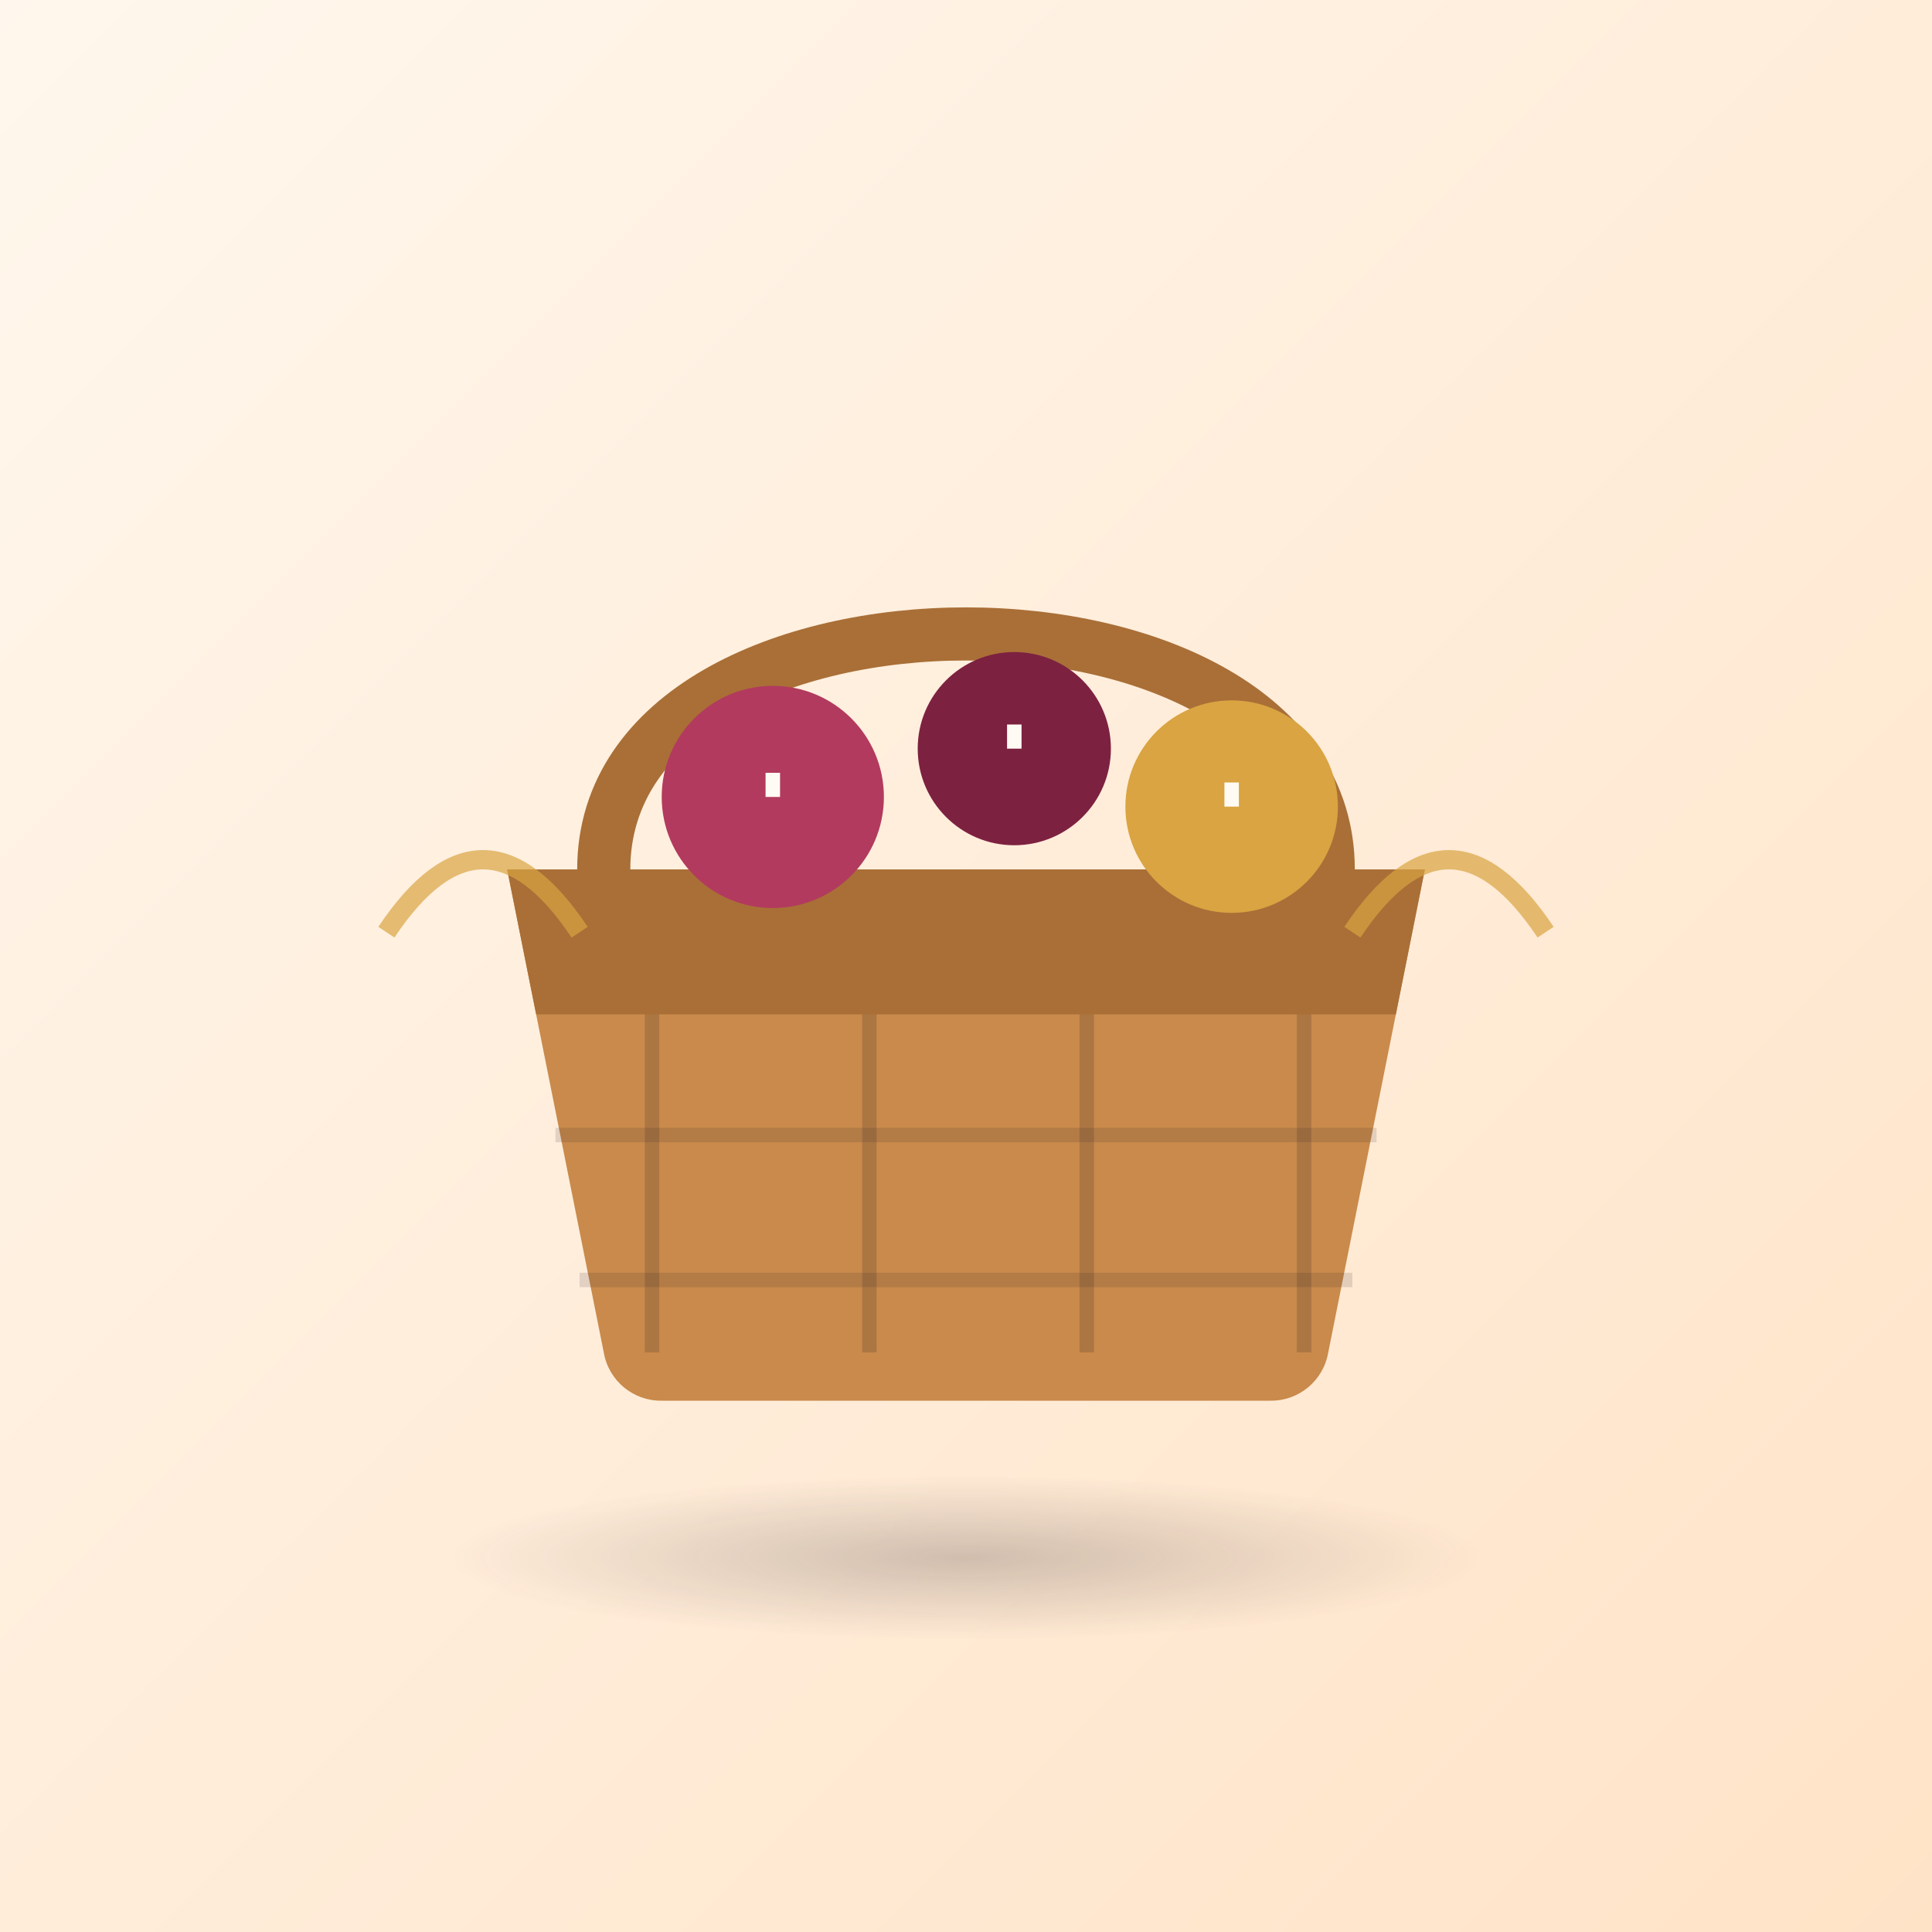
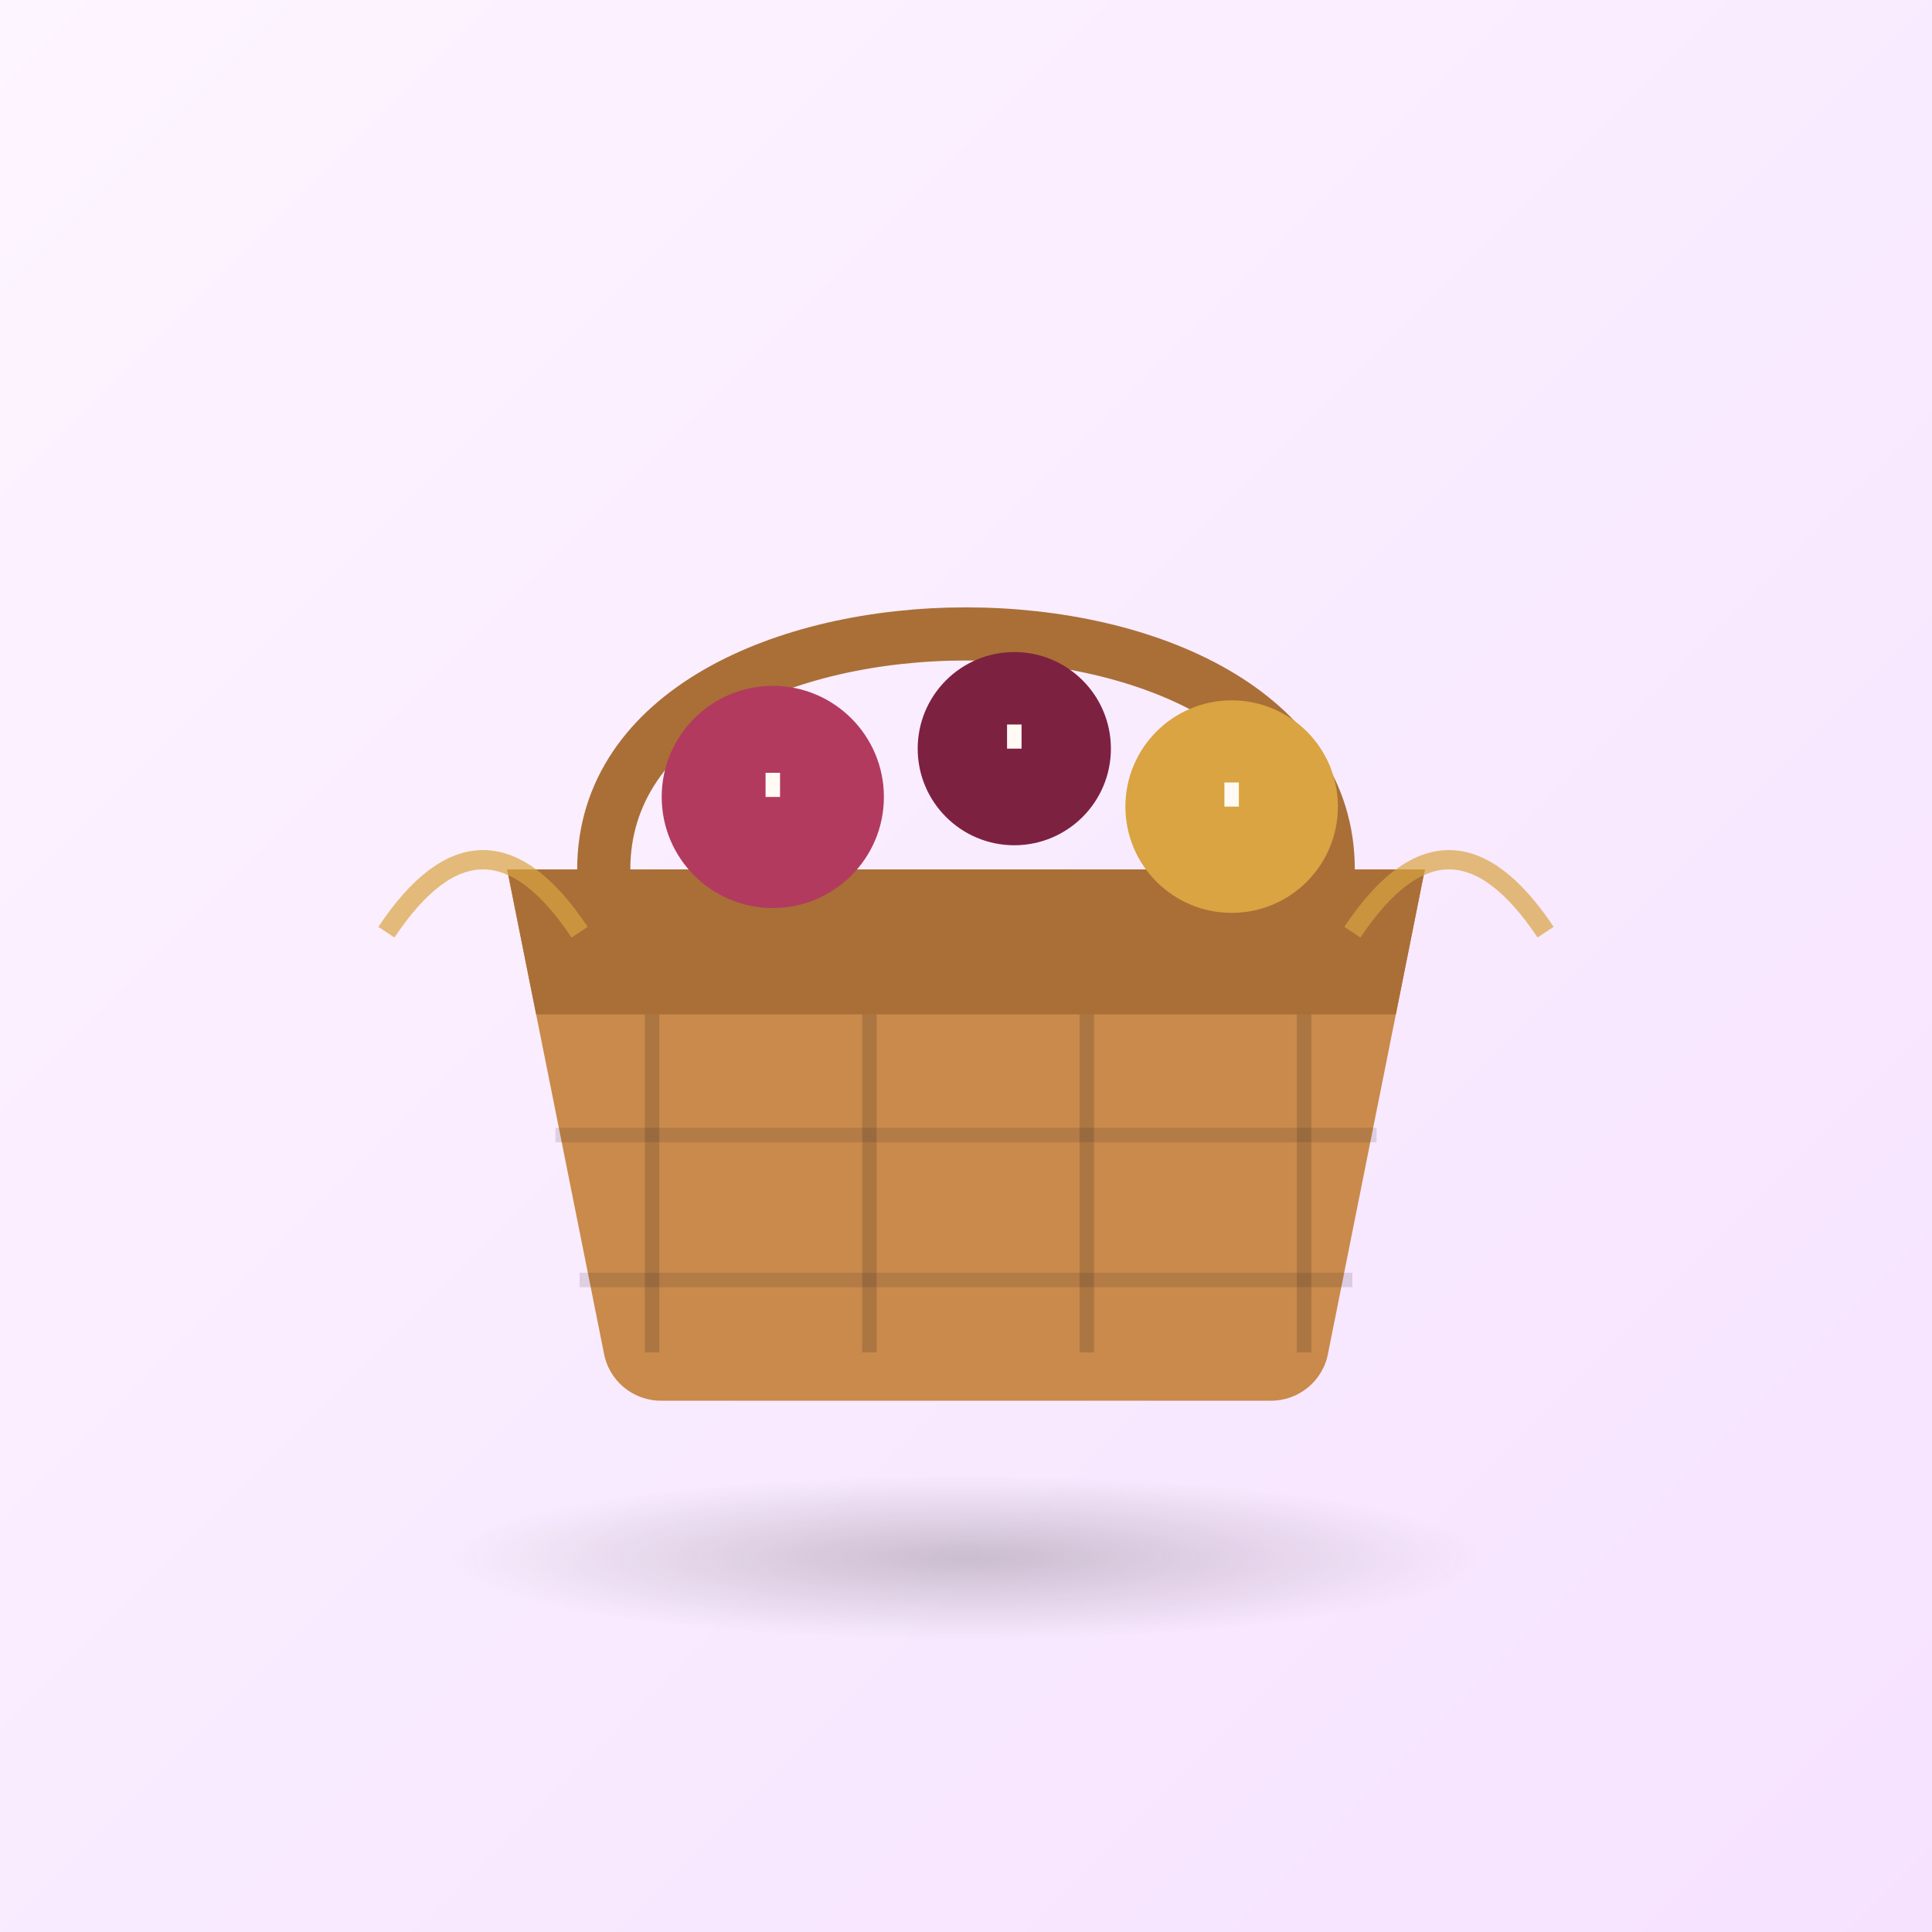
<svg xmlns="http://www.w3.org/2000/svg" width="800" height="800" viewBox="0 0 800 800">
  <defs>
-     <linearGradient id="ggorig6" x1="0" y1="0" x2="1" y2="1">
-       <stop offset="0" stop-color="#fff7ed" />
-       <stop offset="1" stop-color="#ffe3c7" />
+     <linearGradient id="gqyzq4o" x1="0" y1="0" x2="1" y2="1">
+       <stop offset="0" stop-color="#fdf5ff" />
+       <stop offset="1" stop-color="#f6e2ff" />
    </linearGradient>
-     <radialGradient id="ggorig6s" cx="0.5" cy="0.92" r="0.5">
+     <radialGradient id="gqyzq4os" cx="0.5" cy="0.92" r="0.5">
      <stop offset="0" stop-color="rgba(44,33,38,0.20)" />
      <stop offset="1" stop-color="rgba(44,33,38,0)" />
    </radialGradient>
  </defs>
-   <rect width="800" height="800" fill="url(#ggorig6)" />
+   <rect width="800" height="800" fill="url(#gqyzq4o)" />
  <defs>
    <radialGradient id="shadow" cx="0.5" cy="0.5" r="0.5">
      <stop offset="0" stop-color="rgba(44,33,38,0.22)" />
      <stop offset="1" stop-color="rgba(44,33,38,0)" />
    </radialGradient>
  </defs>
  <ellipse cx="400" cy="645" rx="215" ry="34" fill="url(#shadow)" />
  <g transform="translate(400 400)">
    <path d="M-190 -40 h380 l-40 200 a24 24 0 0 1 -24 20 h-252 a24 24 0 0 1 -24 -20 Z" fill="#c98a4b" />
    <path d="M-190 -40 h380 l-12 60 h-356 Z" fill="#a96f37" />
    <path d="M-130 20 v140 M-40 20 v140 M50 20 v140 M140 20 v140" stroke="rgba(44,33,38,0.18)" stroke-width="6" />
    <path d="M-170 70 h340 M-160 130 h320" stroke="rgba(44,33,38,0.14)" stroke-width="6" />
    <path d="M-150 -40 C -150 -170 150 -170 150 -40" fill="none" stroke="#a96f37" stroke-width="22" />
    <circle cx="-80" cy="-70" r="46" fill="#b23a5e" />
    <circle cx="20" cy="-90" r="40" fill="#7d2141" />
    <circle cx="110" cy="-66" r="44" fill="#d9a441" />
    <path d="M-80 -70 l0 -10 M20 -90 l0 -10 M110 -66 l0 -10" stroke="#fffaf3" stroke-width="6" />
    <path d="M-240 -14 q40 -60 80 0 M160 -14 q40 -60 80 0" fill="none" stroke="#d9a441" stroke-width="8" opacity="0.7" />
  </g>
</svg>
